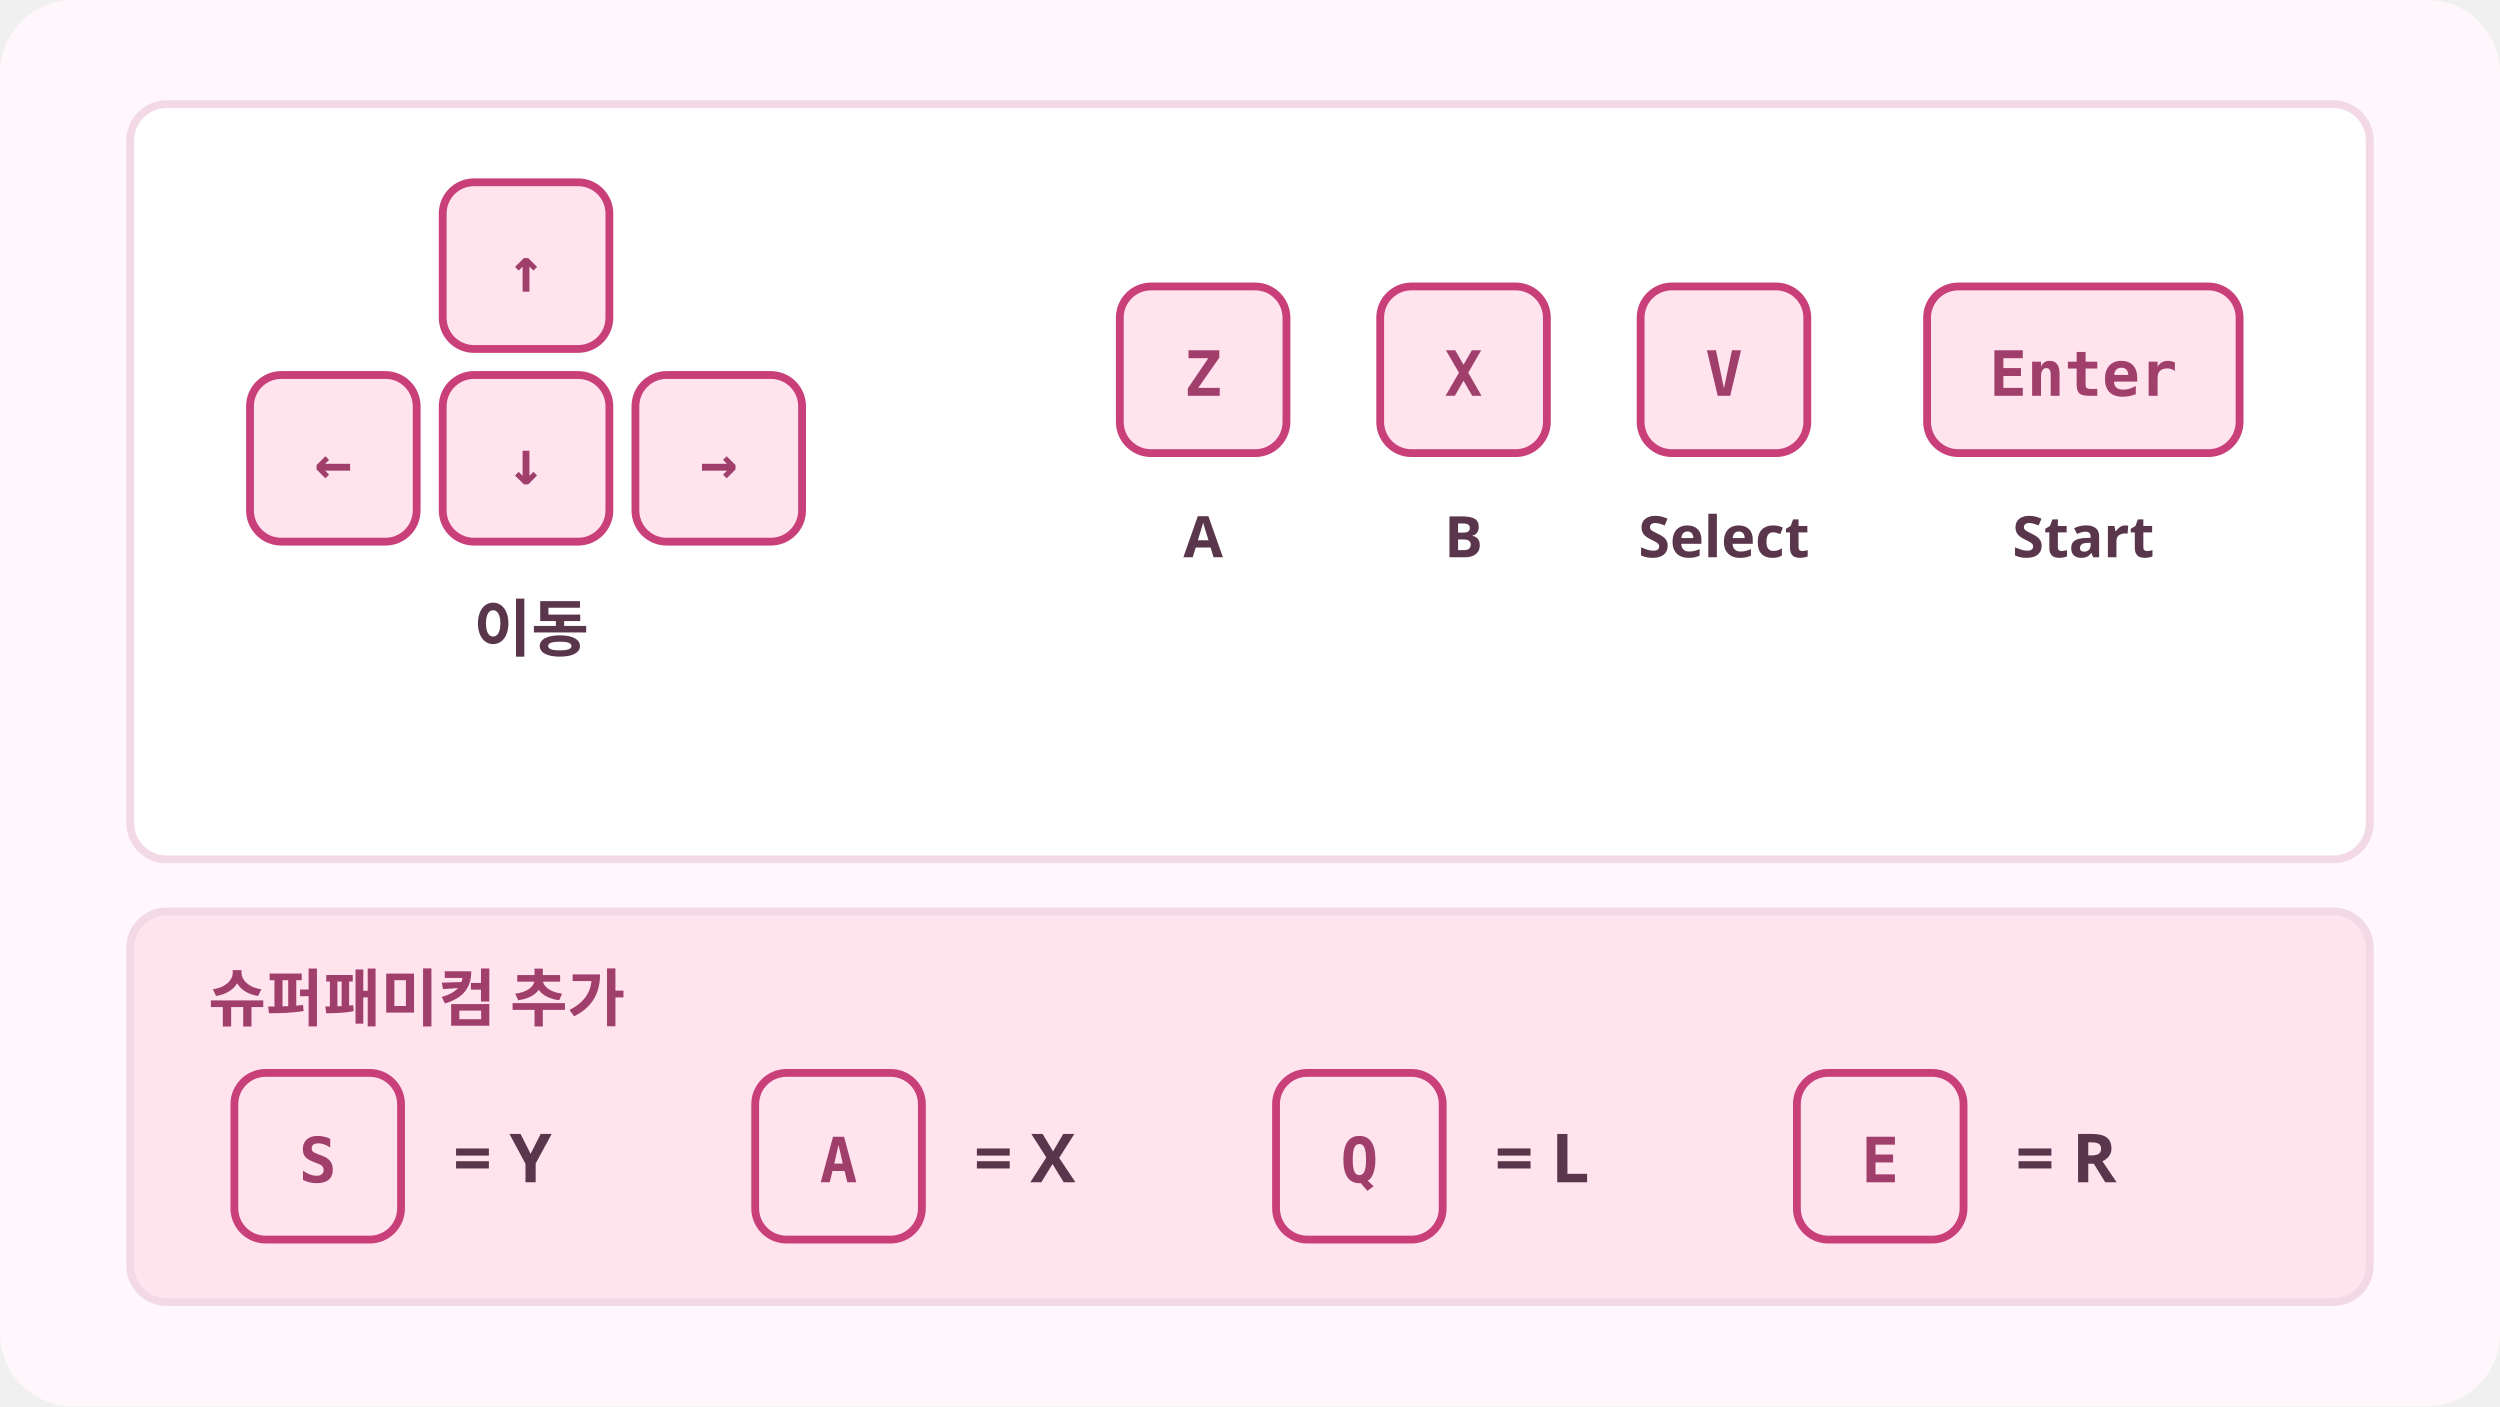
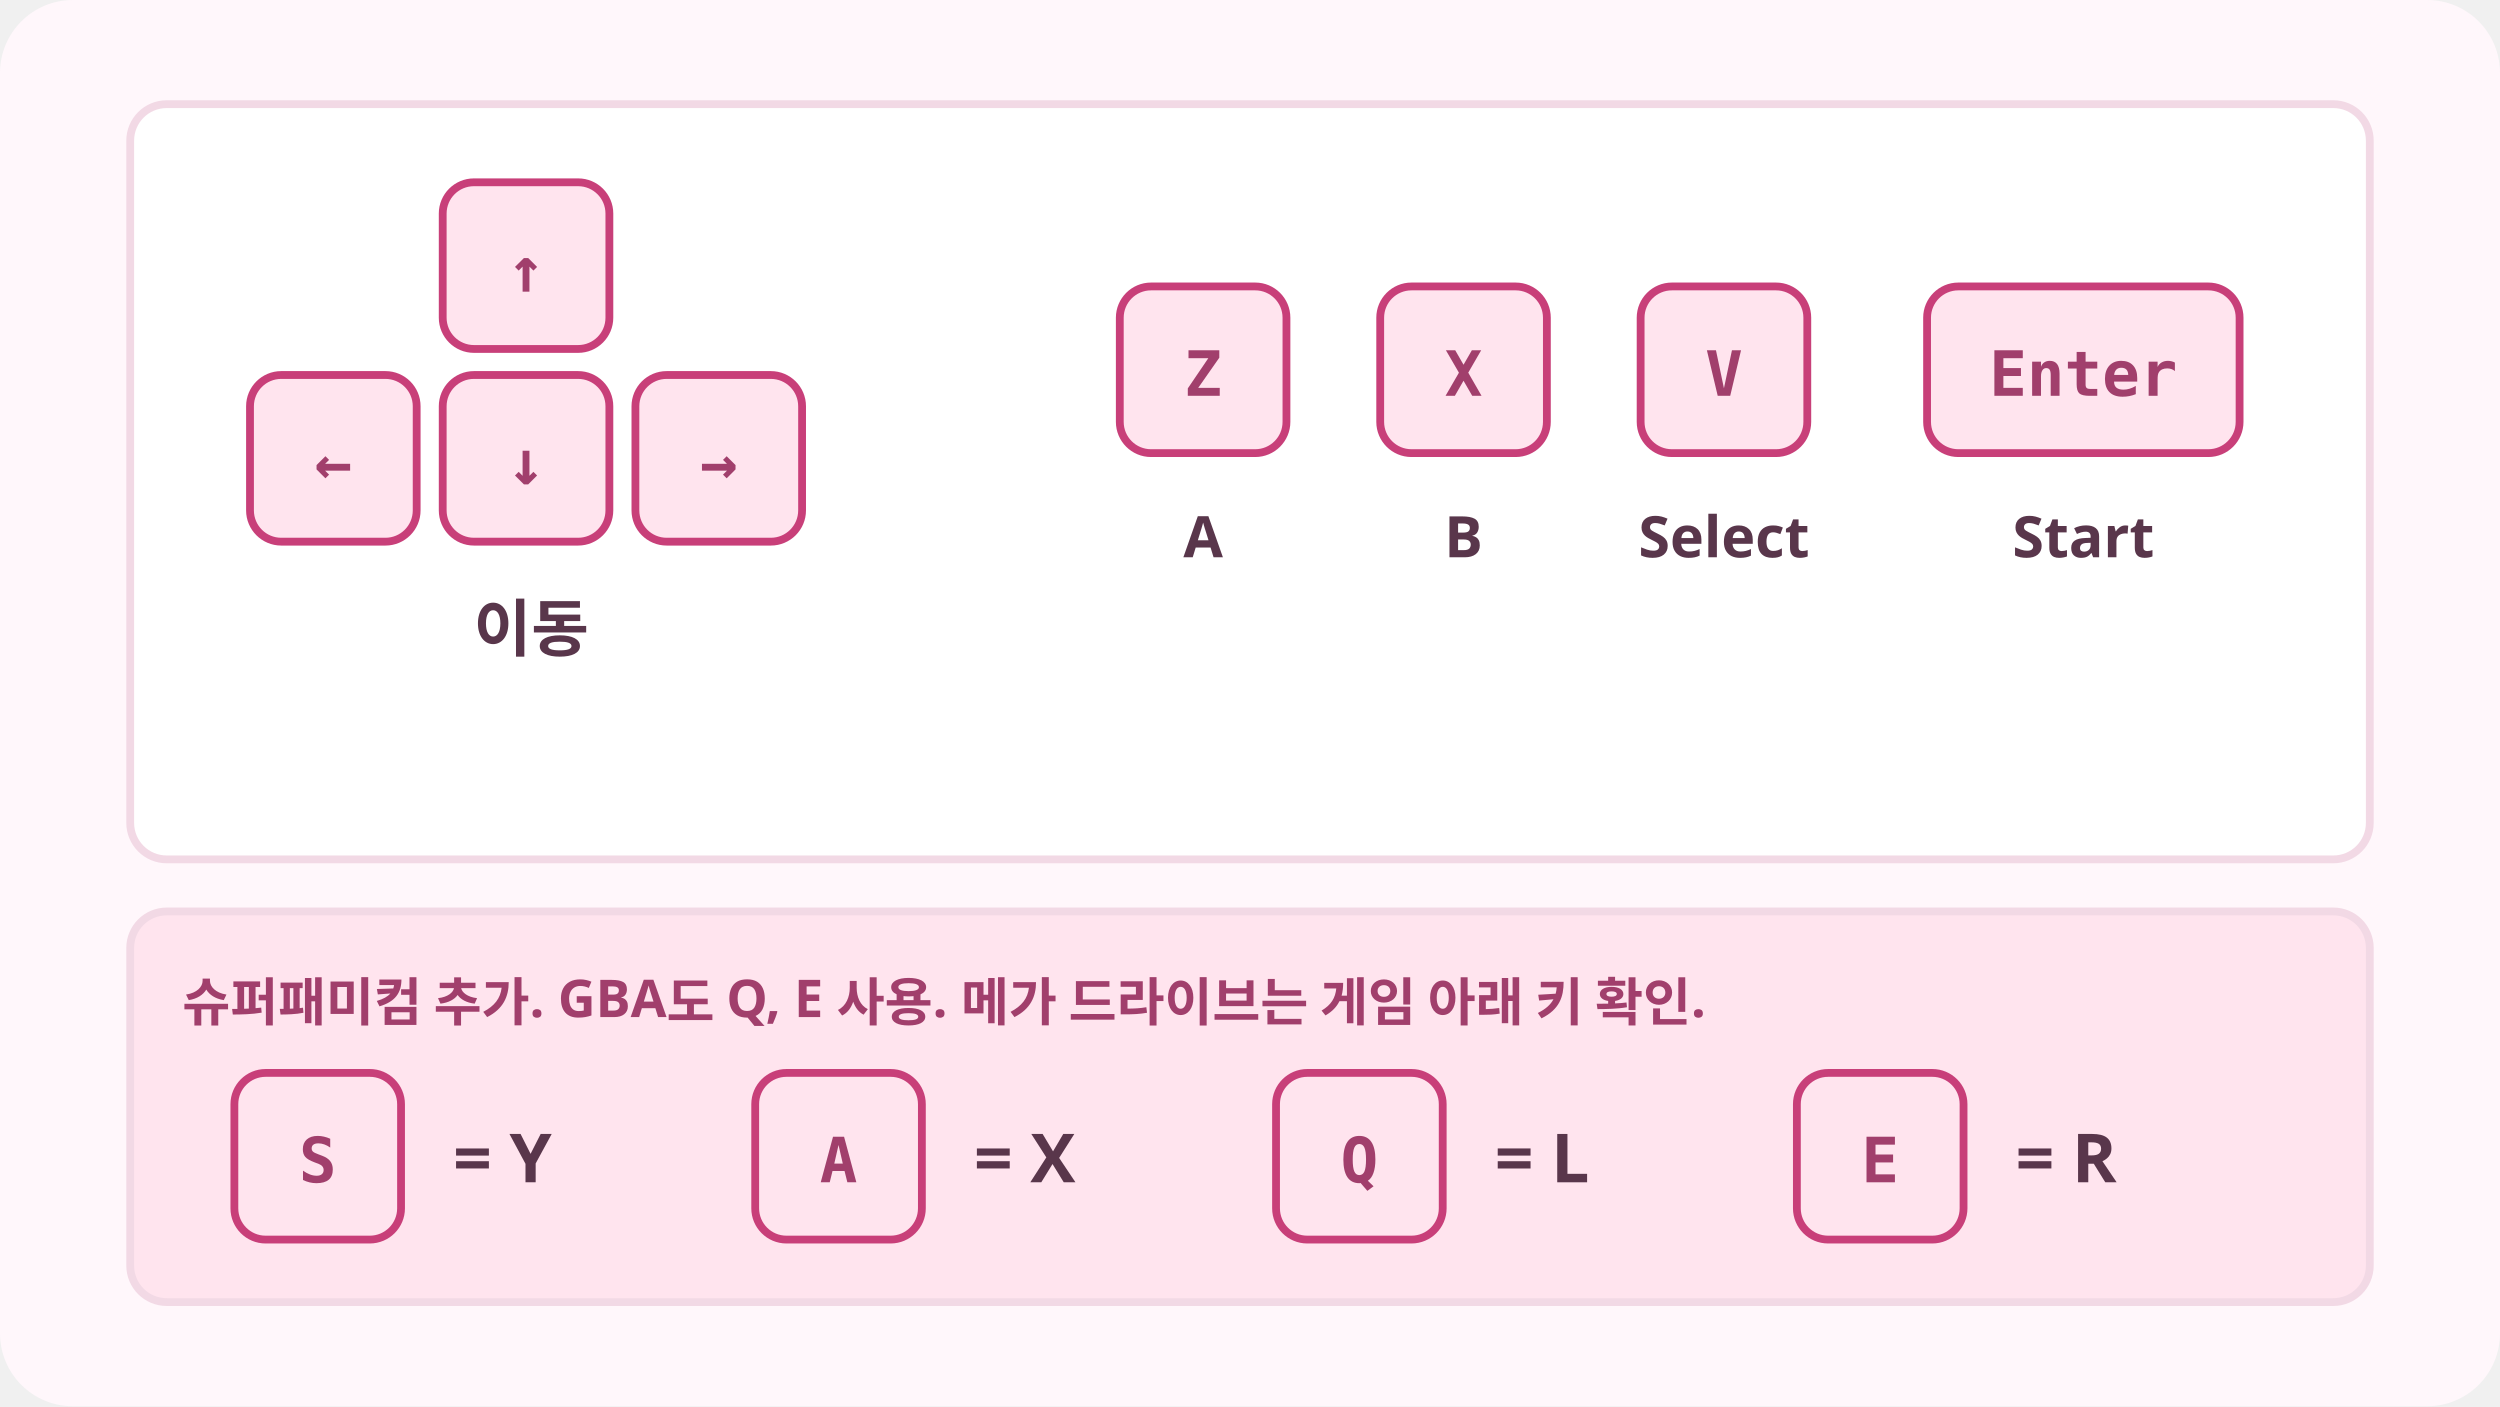
<svg xmlns="http://www.w3.org/2000/svg" viewBox="0 0 960 540" role="img" aria-label="대부분의 기종에서 쓰는 키보드 키와 슈퍼패미컴에 추가되는 키입니다.">
  <rect width="960" height="540" rx="28" fill="#fff7fb" />
  <rect x="50" y="40" width="860" height="290" rx="14" fill="#ffffff" stroke="#f2d9e5" stroke-width="3" />
  <rect x="170" y="70" width="64" height="64" rx="12" fill="#ffe4ee" stroke="#c83f79" stroke-width="3" />
  <text x="202.0" y="112" fill="#a13f6c" font-size="24" font-weight="700" text-anchor="middle" font-family="ui-monospace,Menlo,Consolas,monospace">↑</text>
  <rect x="96" y="144" width="64" height="64" rx="12" fill="#ffe4ee" stroke="#c83f79" stroke-width="3" />
  <text x="128.0" y="186" fill="#a13f6c" font-size="24" font-weight="700" text-anchor="middle" font-family="ui-monospace,Menlo,Consolas,monospace">←</text>
  <rect x="170" y="144" width="64" height="64" rx="12" fill="#ffe4ee" stroke="#c83f79" stroke-width="3" />
  <text x="202.0" y="186" fill="#a13f6c" font-size="24" font-weight="700" text-anchor="middle" font-family="ui-monospace,Menlo,Consolas,monospace">↓</text>
  <rect x="244" y="144" width="64" height="64" rx="12" fill="#ffe4ee" stroke="#c83f79" stroke-width="3" />
  <text x="276.0" y="186" fill="#a13f6c" font-size="24" font-weight="700" text-anchor="middle" font-family="ui-monospace,Menlo,Consolas,monospace">→</text>
  <text x="204" y="250" fill="#59364b" font-size="24" font-weight="700" text-anchor="middle" font-family="system-ui,'PingFang SC','Noto Sans SC','Hiragino Sans',sans-serif">이동</text>
  <rect x="430" y="110" width="64" height="64" rx="12" fill="#ffe4ee" stroke="#c83f79" stroke-width="3" />
  <text x="462.0" y="152" fill="#a13f6c" font-size="24" font-weight="700" text-anchor="middle" font-family="ui-monospace,Menlo,Consolas,monospace">Z</text>
  <text x="462" y="214" fill="#59364b" font-size="22" font-weight="700" text-anchor="middle" font-family="system-ui,'PingFang SC','Noto Sans SC','Hiragino Sans',sans-serif">A</text>
  <rect x="530" y="110" width="64" height="64" rx="12" fill="#ffe4ee" stroke="#c83f79" stroke-width="3" />
  <text x="562.0" y="152" fill="#a13f6c" font-size="24" font-weight="700" text-anchor="middle" font-family="ui-monospace,Menlo,Consolas,monospace">X</text>
  <text x="562" y="214" fill="#59364b" font-size="22" font-weight="700" text-anchor="middle" font-family="system-ui,'PingFang SC','Noto Sans SC','Hiragino Sans',sans-serif">B</text>
  <rect x="630" y="110" width="64" height="64" rx="12" fill="#ffe4ee" stroke="#c83f79" stroke-width="3" />
  <text x="662.0" y="152" fill="#a13f6c" font-size="24" font-weight="700" text-anchor="middle" font-family="ui-monospace,Menlo,Consolas,monospace">V</text>
  <text x="662" y="214" fill="#59364b" font-size="22" font-weight="700" text-anchor="middle" font-family="system-ui,'PingFang SC','Noto Sans SC','Hiragino Sans',sans-serif">Select</text>
  <rect x="740" y="110" width="120" height="64" rx="12" fill="#ffe4ee" stroke="#c83f79" stroke-width="3" />
  <text x="800.0" y="152" fill="#a13f6c" font-size="24" font-weight="700" text-anchor="middle" font-family="ui-monospace,Menlo,Consolas,monospace">Enter</text>
  <text x="800" y="214" fill="#59364b" font-size="22" font-weight="700" text-anchor="middle" font-family="system-ui,'PingFang SC','Noto Sans SC','Hiragino Sans',sans-serif">Start</text>
  <rect x="50" y="350" width="860" height="150" rx="14" fill="#ffe4ee" stroke="#f2d9e5" stroke-width="3" />
-   <text x="80" y="392" fill="#a13f6c" font-size="24" font-weight="700" text-anchor="start" font-family="system-ui,'PingFang SC','Noto Sans SC','Hiragino Sans',sans-serif">슈퍼패미컴 추가</text>
+   <text x="70" y="392" fill="#a13f6c" font-size="20" font-weight="700" text-anchor="start" font-family="system-ui,'PingFang SC','Noto Sans SC','Hiragino Sans',sans-serif">슈퍼패미컴 추가. GBA도 Q, E 사용. 메가 드라이브는 게임 아래 키 확인.</text>
  <rect x="90" y="412" width="64" height="64" rx="12" fill="#ffe4ee" stroke="#c83f79" stroke-width="3" />
  <text x="122.0" y="454" fill="#a13f6c" font-size="24" font-weight="700" text-anchor="middle" font-family="ui-monospace,Menlo,Consolas,monospace">S</text>
  <text x="174" y="454" fill="#59364b" font-size="26" font-weight="700" text-anchor="start" font-family="system-ui,'PingFang SC','Noto Sans SC','Hiragino Sans',sans-serif">= Y</text>
  <rect x="290" y="412" width="64" height="64" rx="12" fill="#ffe4ee" stroke="#c83f79" stroke-width="3" />
  <text x="322.0" y="454" fill="#a13f6c" font-size="24" font-weight="700" text-anchor="middle" font-family="ui-monospace,Menlo,Consolas,monospace">A</text>
  <text x="374" y="454" fill="#59364b" font-size="26" font-weight="700" text-anchor="start" font-family="system-ui,'PingFang SC','Noto Sans SC','Hiragino Sans',sans-serif">= X</text>
  <rect x="490" y="412" width="64" height="64" rx="12" fill="#ffe4ee" stroke="#c83f79" stroke-width="3" />
  <text x="522.0" y="454" fill="#a13f6c" font-size="24" font-weight="700" text-anchor="middle" font-family="ui-monospace,Menlo,Consolas,monospace">Q</text>
  <text x="574" y="454" fill="#59364b" font-size="26" font-weight="700" text-anchor="start" font-family="system-ui,'PingFang SC','Noto Sans SC','Hiragino Sans',sans-serif">= L</text>
  <rect x="690" y="412" width="64" height="64" rx="12" fill="#ffe4ee" stroke="#c83f79" stroke-width="3" />
  <text x="722.0" y="454" fill="#a13f6c" font-size="24" font-weight="700" text-anchor="middle" font-family="ui-monospace,Menlo,Consolas,monospace">E</text>
  <text x="774" y="454" fill="#59364b" font-size="26" font-weight="700" text-anchor="start" font-family="system-ui,'PingFang SC','Noto Sans SC','Hiragino Sans',sans-serif">= R</text>
</svg>
